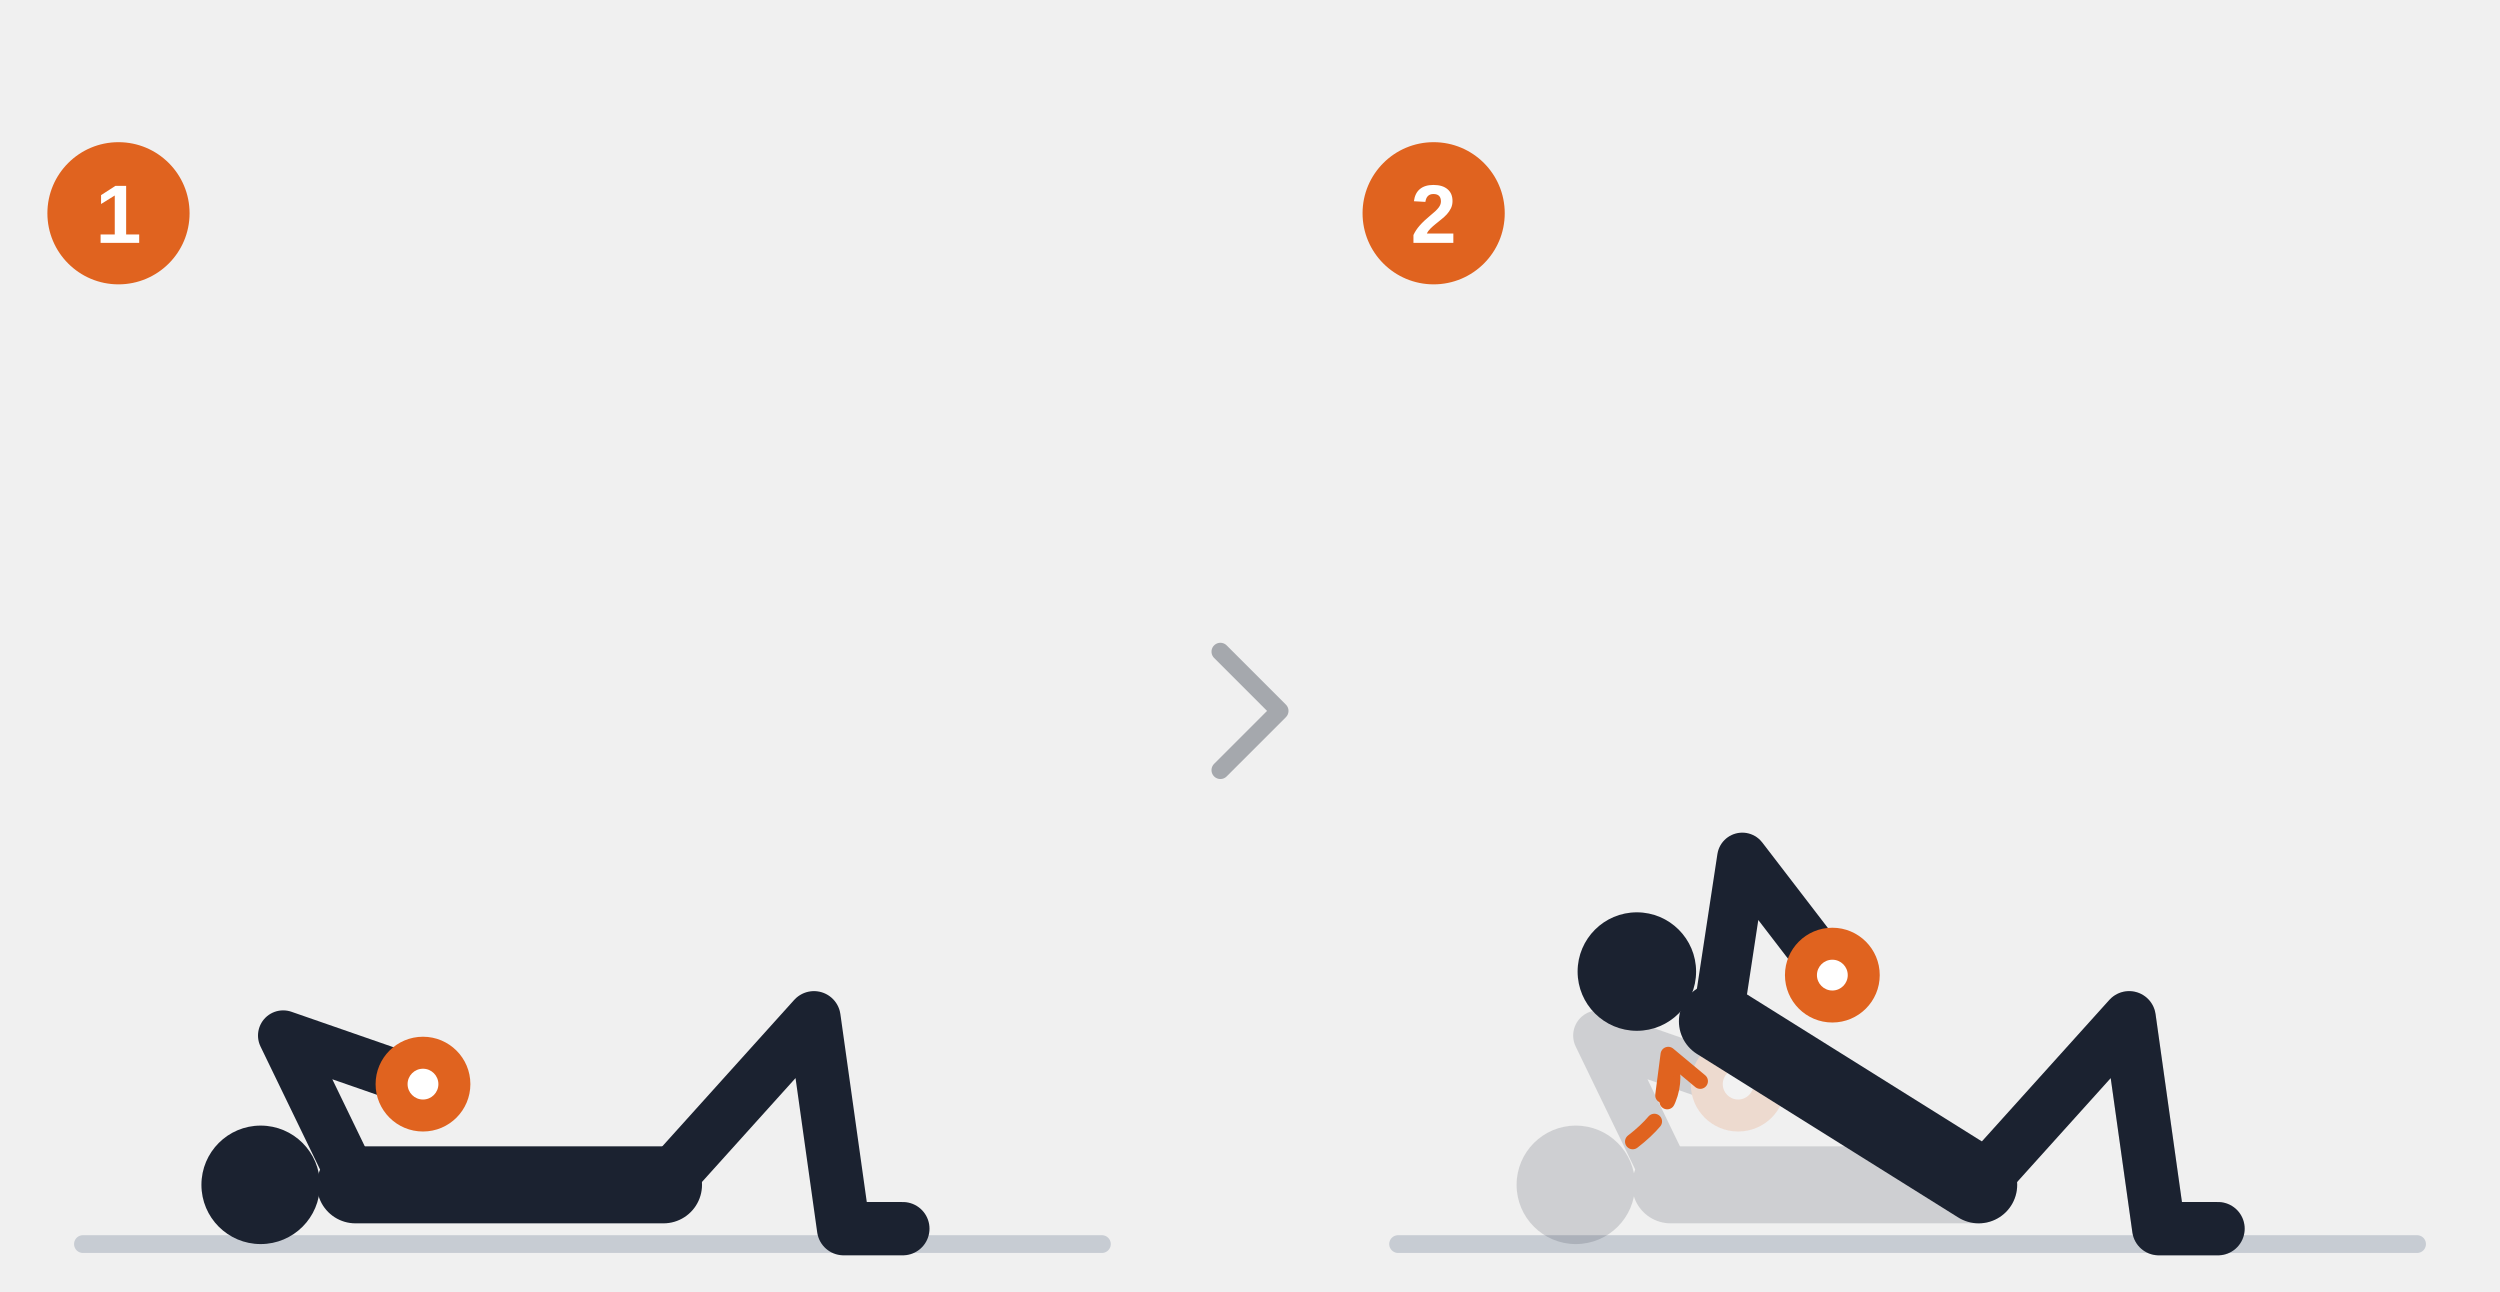
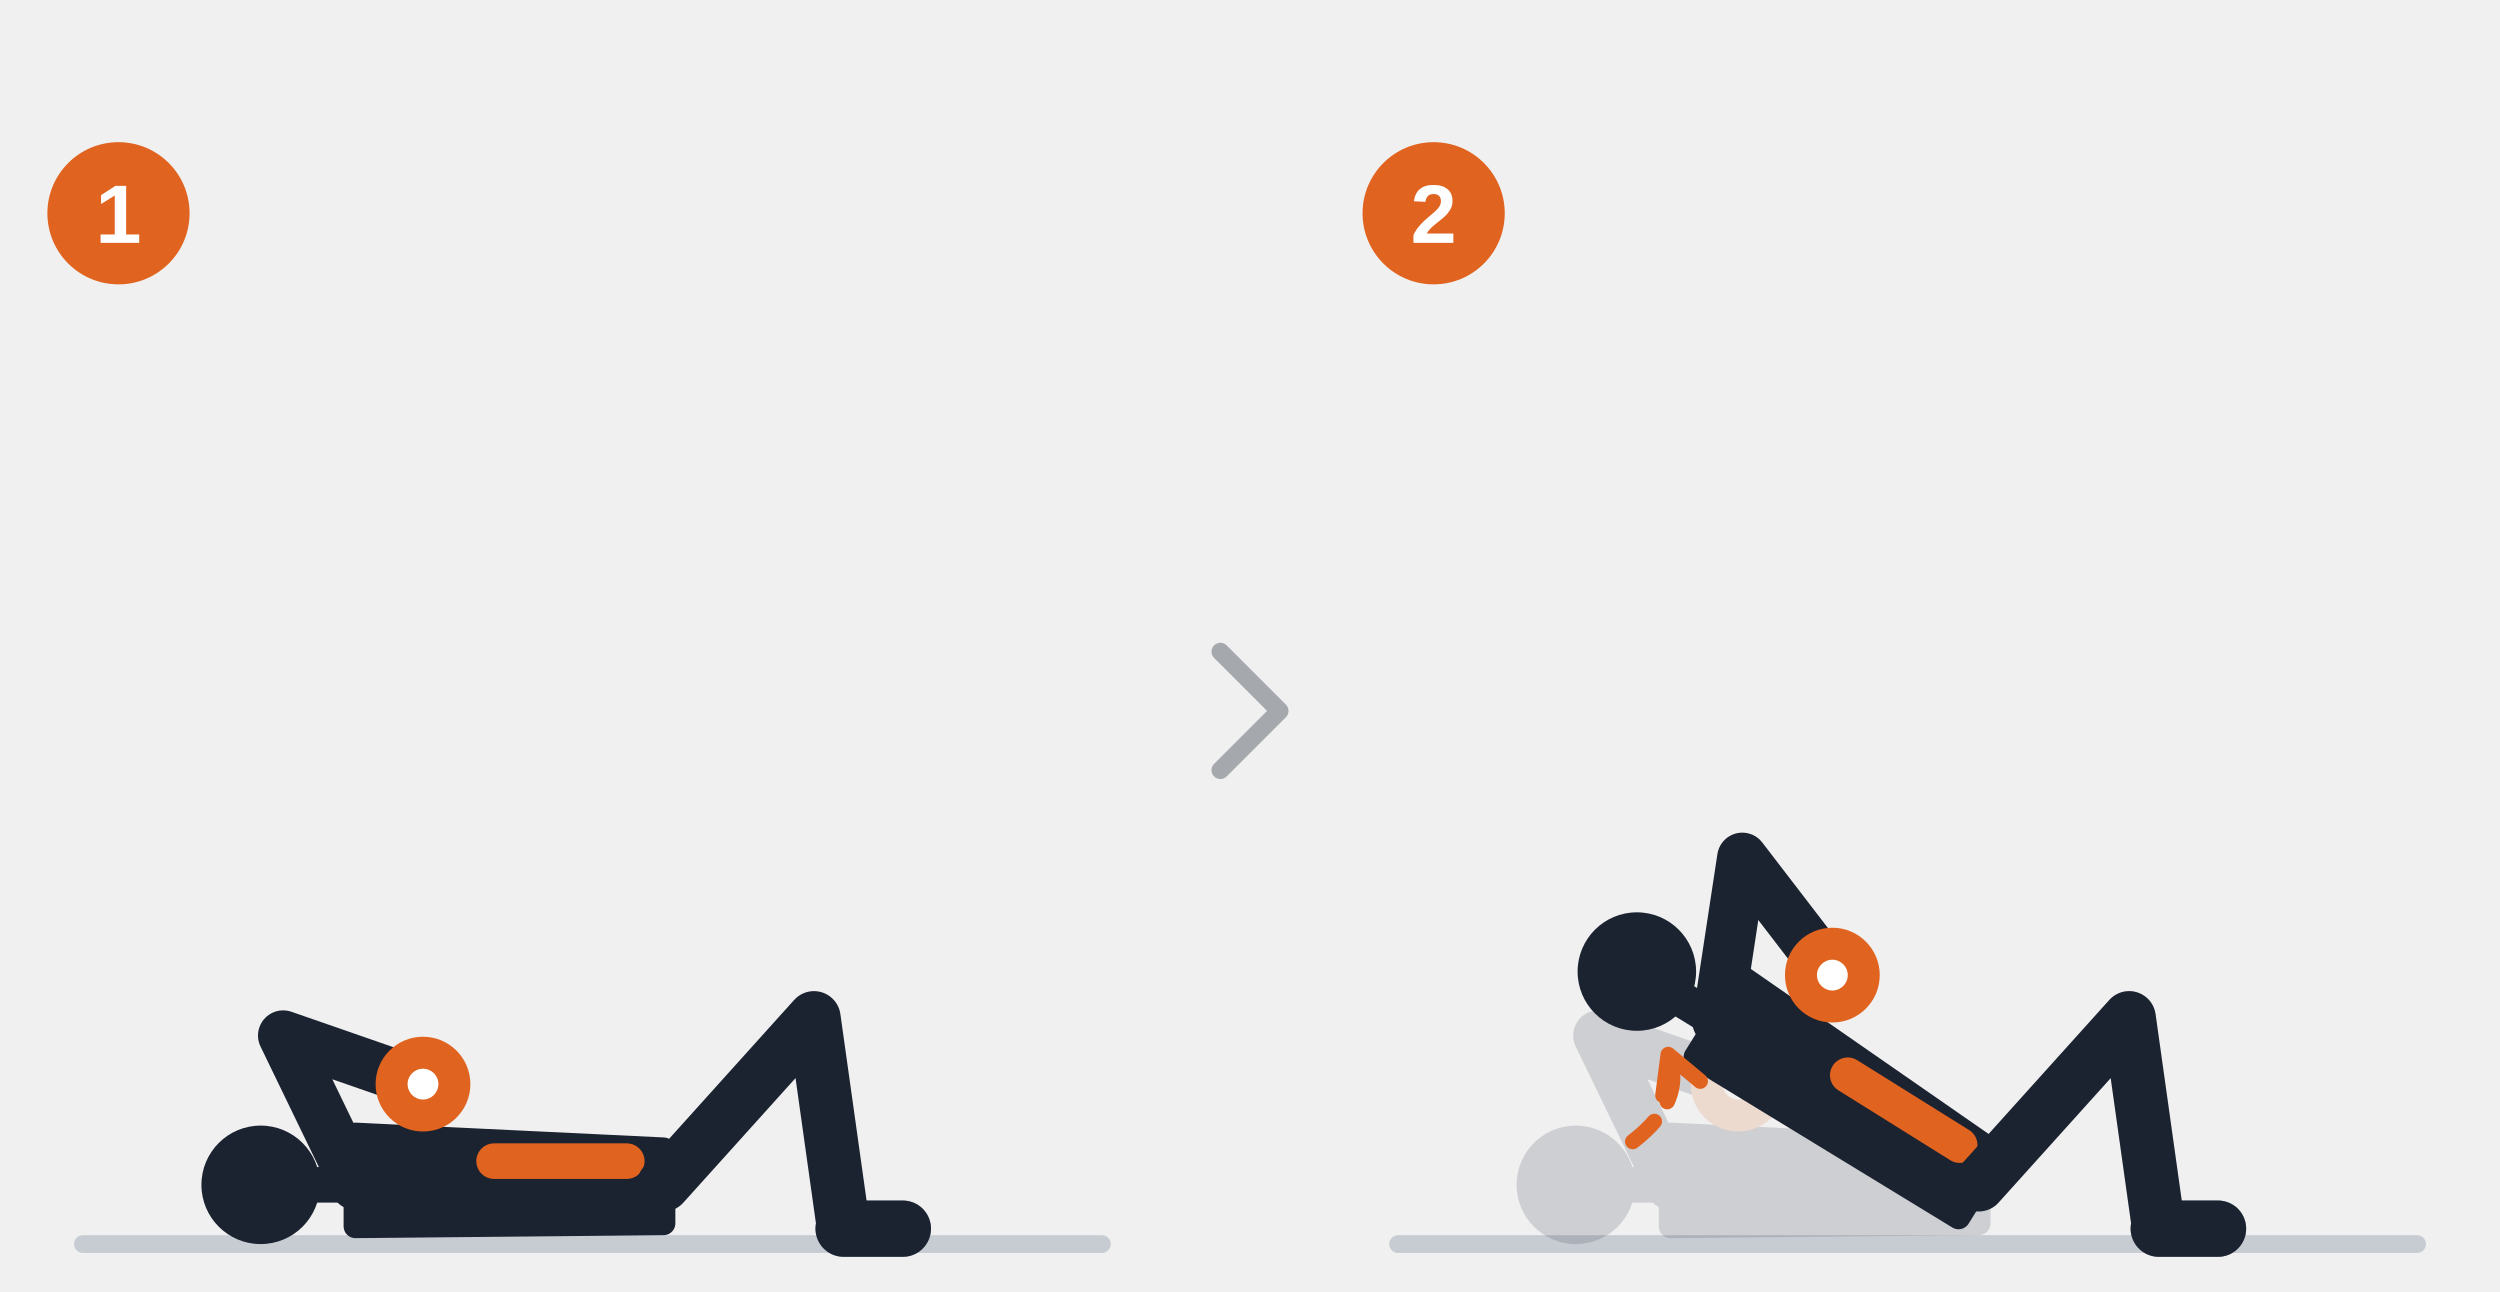
<svg xmlns="http://www.w3.org/2000/svg" viewBox="0 -18 422 218" role="img">
  <g>
    <line x1="14" y1="192" x2="186" y2="192" stroke="#C7CCD3" stroke-width="3" stroke-linecap="round" />
-     <polyline points="112.0,182.0 137.4,153.8 142.4,189.4 152.4,189.4" fill="none" stroke="#9AA2AF" stroke-width="8" stroke-linecap="round" stroke-linejoin="round" />
+     <polyline points="112.0,182.0 137.4,153.8 142.4,189.4" fill="none" stroke="#9AA2AF" stroke-width="8" stroke-linecap="round" stroke-linejoin="round" />
+     <line x1="142.4" y1="189.4" x2="152.4" y2="189.4" stroke="#9AA2AF" stroke-width="9.5" stroke-linecap="round" />
    <polyline points="60.0,182.0 47.8,156.8 71.4,165.0" fill="none" stroke="#9AA2AF" stroke-width="7.5" stroke-linecap="round" stroke-linejoin="round" />
-     <line x1="112.0" y1="182.0" x2="60.0" y2="182.0" stroke="#1B2230" stroke-width="13" stroke-linecap="round" />
+     <circle cx="71.4" cy="165.0" r="4.6" fill="#9AA2AF" />
+     <polygon points="112.0,176.0 60.0,173.5 60.0,189.0 112.0,188.5" fill="#1B2230" stroke="#1B2230" stroke-width="4" stroke-linejoin="round" />
+     <line x1="60.0" y1="182.0" x2="51.2" y2="182.0" stroke="#1B2230" stroke-width="6" stroke-linecap="round" />
    <circle cx="44.0" cy="182.0" r="10" fill="#1B2230" />
-     <polyline points="112.0,182.0 137.4,153.8 142.4,189.4 152.4,189.4" fill="none" stroke="#1B2230" stroke-width="9" stroke-linecap="round" stroke-linejoin="round" />
+     <line x1="105.8" y1="178.0" x2="83.4" y2="178.0" stroke="#E0631F" stroke-width="6" stroke-linecap="round" />
+     <polyline points="112.0,182.0 137.4,153.8 142.4,189.4" fill="none" stroke="#1B2230" stroke-width="9" stroke-linecap="round" stroke-linejoin="round" />
+     <line x1="142.4" y1="189.4" x2="152.4" y2="189.4" stroke="#1B2230" stroke-width="9.5" stroke-linecap="round" />
    <polyline points="60.0,182.0 47.8,156.8 71.4,165.0" fill="none" stroke="#1B2230" stroke-width="8.5" stroke-linecap="round" stroke-linejoin="round" />
+     <circle cx="71.4" cy="165.0" r="4.6" fill="#1B2230" />
    <circle cx="71.4" cy="165.0" r="8" fill="#E0631F" />
    <circle cx="71.4" cy="165.0" r="2.6" fill="#fff" />
    <circle cx="20" cy="18" r="12" fill="#E0631F" />
    <text x="20" y="23" text-anchor="middle" font-family="Arial,sans-serif" font-weight="700" font-size="14" fill="#fff">1</text>
  </g>
  <path d="M206,92 L216,102 L206,112" fill="none" stroke="#1B2230" stroke-width="3" stroke-linecap="round" stroke-linejoin="round" opacity=".35" />
  <g transform="translate(222 0)">
    <line x1="14" y1="192" x2="186" y2="192" stroke="#C7CCD3" stroke-width="3" stroke-linecap="round" />
    <g opacity=".16">
-       <polyline points="112.0,182.0 137.4,153.8 142.4,189.4 152.4,189.4" fill="none" stroke="#9AA2AF" stroke-width="8" stroke-linecap="round" stroke-linejoin="round" />
+       <polyline points="112.0,182.0 137.4,153.8 142.4,189.4" fill="none" stroke="#9AA2AF" stroke-width="8" stroke-linecap="round" stroke-linejoin="round" />
+       <line x1="142.4" y1="189.4" x2="152.4" y2="189.4" stroke="#9AA2AF" stroke-width="9.5" stroke-linecap="round" />
      <polyline points="60.0,182.0 47.8,156.8 71.4,165.0" fill="none" stroke="#9AA2AF" stroke-width="7.5" stroke-linecap="round" stroke-linejoin="round" />
-       <line x1="112.0" y1="182.0" x2="60.0" y2="182.0" stroke="#1B2230" stroke-width="13" stroke-linecap="round" />
+       <circle cx="71.4" cy="165.0" r="4.6" fill="#9AA2AF" />
+       <polygon points="112.0,176.0 60.0,173.5 60.0,189.0 112.0,188.5" fill="#1B2230" stroke="#1B2230" stroke-width="4" stroke-linejoin="round" />
+       <line x1="60.0" y1="182.0" x2="51.2" y2="182.0" stroke="#1B2230" stroke-width="6" stroke-linecap="round" />
      <circle cx="44.0" cy="182.0" r="10" fill="#1B2230" />
-       <polyline points="112.0,182.0 137.4,153.8 142.4,189.4 152.4,189.4" fill="none" stroke="#1B2230" stroke-width="9" stroke-linecap="round" stroke-linejoin="round" />
+       <polyline points="112.0,182.0 137.4,153.8 142.4,189.4" fill="none" stroke="#1B2230" stroke-width="9" stroke-linecap="round" stroke-linejoin="round" />
+       <line x1="142.4" y1="189.4" x2="152.4" y2="189.4" stroke="#1B2230" stroke-width="9.5" stroke-linecap="round" />
      <polyline points="60.0,182.0 47.8,156.8 71.4,165.0" fill="none" stroke="#1B2230" stroke-width="8.5" stroke-linecap="round" stroke-linejoin="round" />
+       <circle cx="71.4" cy="165.0" r="4.6" fill="#1B2230" />
      <circle cx="71.4" cy="165.0" r="8" fill="#E0631F" />
      <circle cx="71.4" cy="165.0" r="2.6" fill="#fff" />
    </g>
-     <polyline points="112.0,182.0 137.4,153.8 142.4,189.4 152.4,189.4" fill="none" stroke="#9AA2AF" stroke-width="8" stroke-linecap="round" stroke-linejoin="round" />
+     <polyline points="112.0,182.0 137.4,153.8 142.4,189.4" fill="none" stroke="#9AA2AF" stroke-width="8" stroke-linecap="round" stroke-linejoin="round" />
+     <line x1="142.4" y1="189.4" x2="152.4" y2="189.4" stroke="#9AA2AF" stroke-width="9.5" stroke-linecap="round" />
    <polyline points="67.9,154.4 72.1,126.8 87.3,146.6" fill="none" stroke="#9AA2AF" stroke-width="7.5" stroke-linecap="round" stroke-linejoin="round" />
-     <line x1="112.0" y1="182.0" x2="67.9" y2="154.4" stroke="#1B2230" stroke-width="13" stroke-linecap="round" />
+     <circle cx="87.3" cy="146.6" r="4.6" fill="#9AA2AF" />
+     <polygon points="115.2,176.9 72.4,147.2 64.2,160.4 108.6,187.5" fill="#1B2230" stroke="#1B2230" stroke-width="4" stroke-linejoin="round" />
+     <line x1="67.9" y1="154.4" x2="60.4" y2="149.8" stroke="#1B2230" stroke-width="6" stroke-linecap="round" />
    <circle cx="54.3" cy="146.0" r="10" fill="#1B2230" />
-     <polyline points="112.0,182.0 137.4,153.8 142.4,189.4 152.4,189.4" fill="none" stroke="#1B2230" stroke-width="9" stroke-linecap="round" stroke-linejoin="round" />
+     <line x1="108.8" y1="175.3" x2="89.9" y2="163.5" stroke="#E0631F" stroke-width="6" stroke-linecap="round" />
+     <polyline points="112.0,182.0 137.4,153.8 142.4,189.4" fill="none" stroke="#1B2230" stroke-width="9" stroke-linecap="round" stroke-linejoin="round" />
+     <line x1="142.4" y1="189.4" x2="152.4" y2="189.4" stroke="#1B2230" stroke-width="9.5" stroke-linecap="round" />
    <polyline points="67.9,154.4 72.1,126.8 87.3,146.6" fill="none" stroke="#1B2230" stroke-width="8.5" stroke-linecap="round" stroke-linejoin="round" />
+     <circle cx="87.3" cy="146.6" r="4.6" fill="#1B2230" />
    <circle cx="87.3" cy="146.6" r="8" fill="#E0631F" />
    <circle cx="87.3" cy="146.6" r="2.6" fill="#fff" />
    <path d="M53.6,174.7 Q62.6,167.8 59.6,160.0" fill="none" stroke="#E0631F" stroke-width="2.6" stroke-dasharray="5 4" stroke-linecap="round" />
    <path d="M65.0,164.5 L59.6,160.0 L58.7,166.9" fill="none" stroke="#E0631F" stroke-width="2.6" stroke-linecap="round" stroke-linejoin="round" />
    <circle cx="20" cy="18" r="12" fill="#E0631F" />
    <text x="20" y="23" text-anchor="middle" font-family="Arial,sans-serif" font-weight="700" font-size="14" fill="#fff">2</text>
  </g>
</svg>
